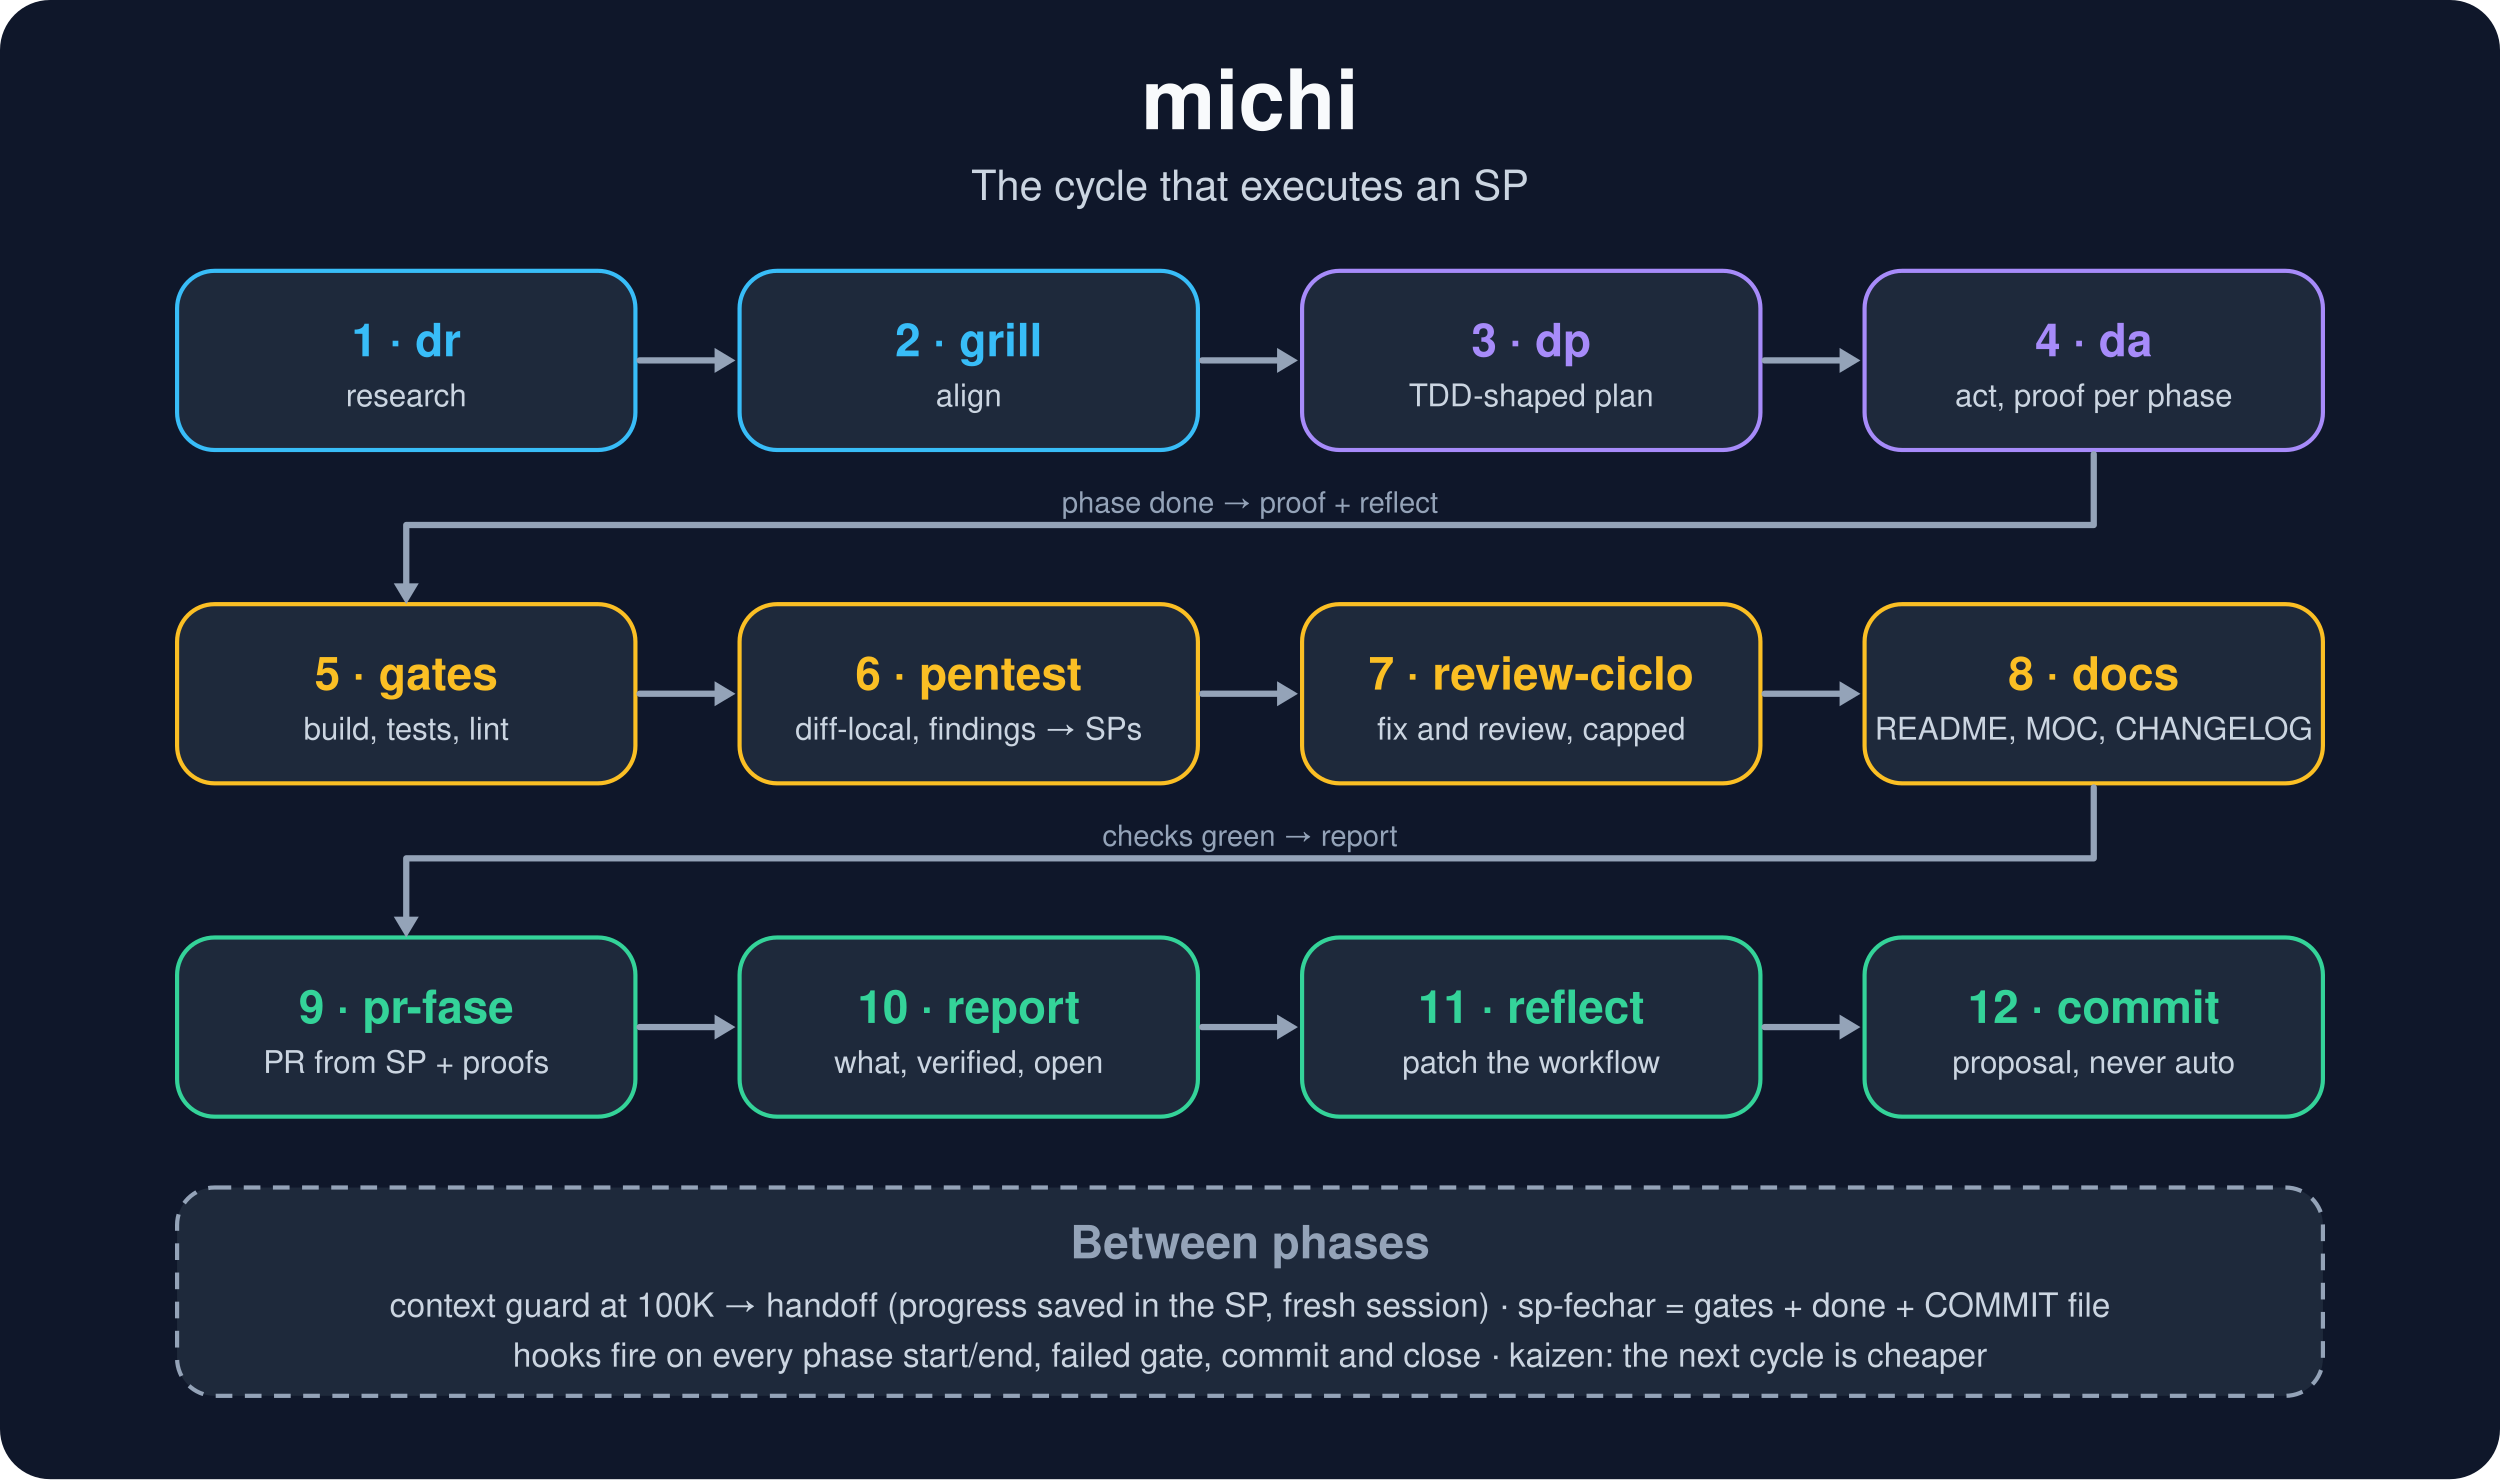
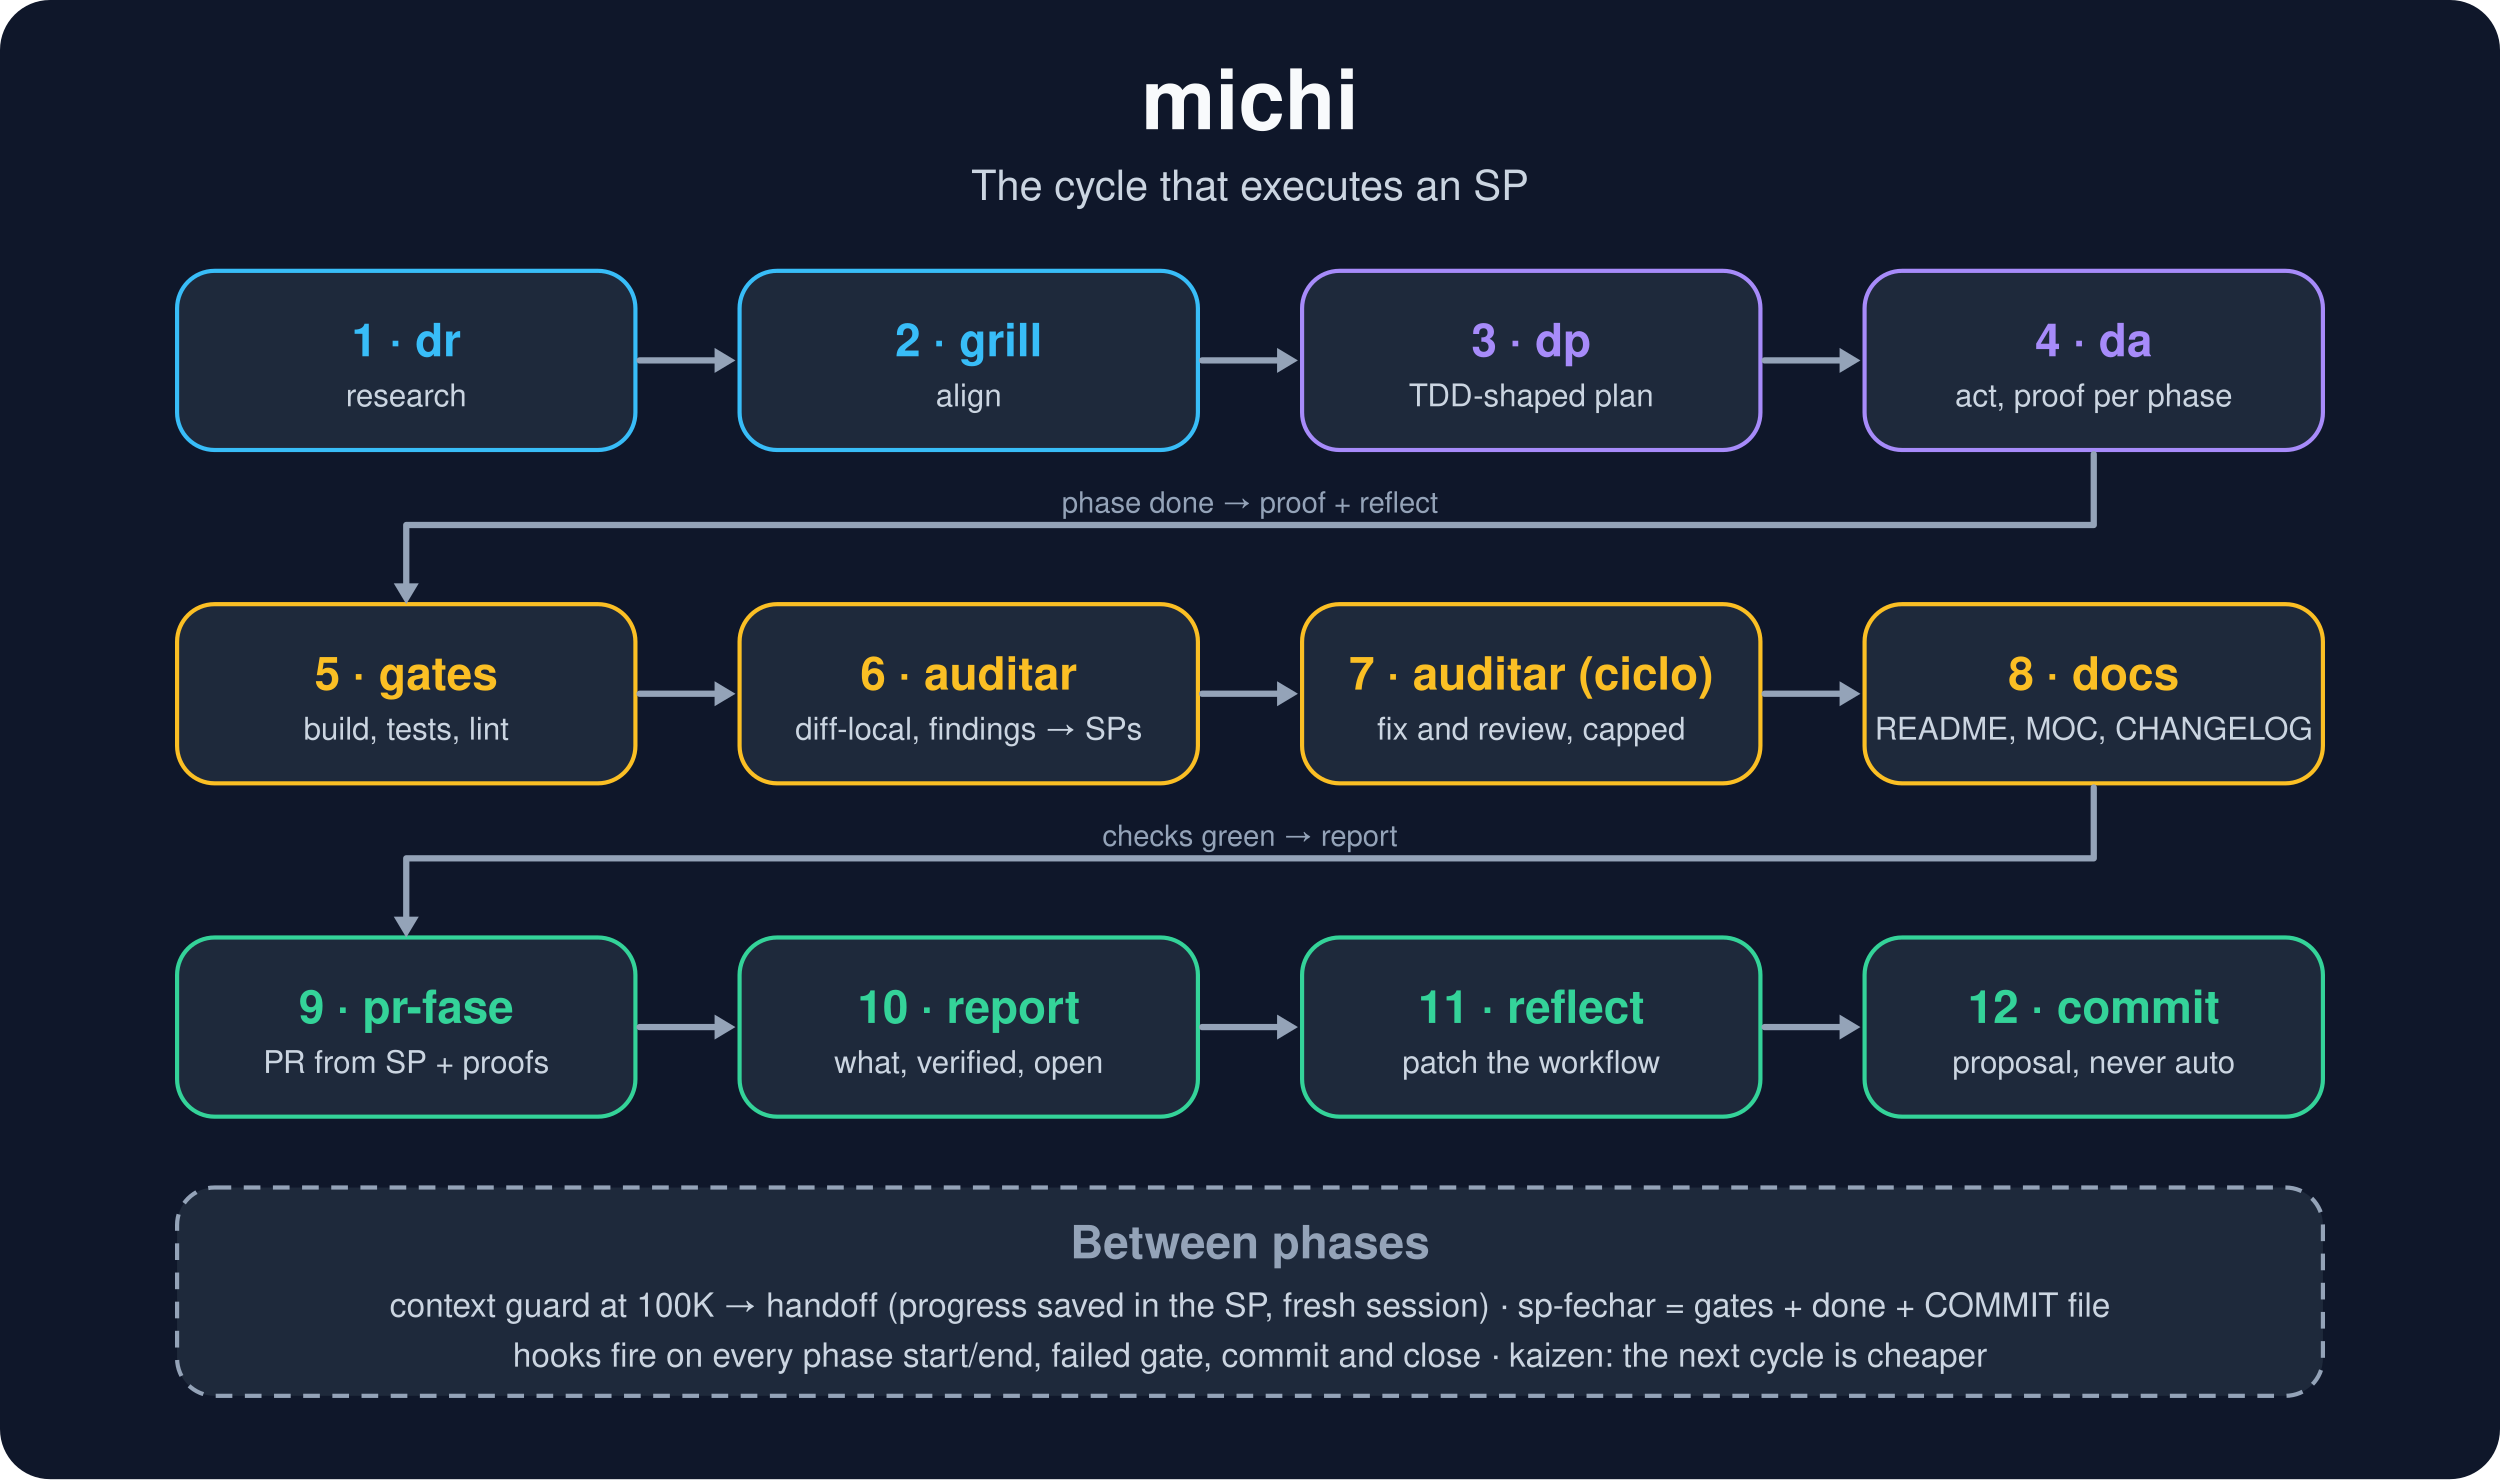
<svg xmlns="http://www.w3.org/2000/svg" width="1200" height="710" viewBox="0 0 1200 710" role="img" aria-labelledby="t d">
  <rect width="1200" height="710" rx="24" fill="#0f172a" />
  <g font-family="Segoe UI, Helvetica, Arial, sans-serif">
    <text x="600.0" y="62" text-anchor="middle" font-size="40" font-weight="700" fill="#f8fafc">michi</text>
    <text x="600.0" y="96" text-anchor="middle" font-size="20" fill="#cbd5e1">The cycle that executes an SP</text>
    <rect x="85" y="130" width="220" height="86" rx="18" fill="#1e293b" stroke="#38bdf8" stroke-width="2" />
    <text x="195.0" y="171.0" text-anchor="middle" font-size="22" font-weight="600" fill="#38bdf8">1 · dr</text>
    <text x="195.0" y="195.0" text-anchor="middle" font-size="15" fill="#cbd5e1">research</text>
    <path d="M307 173H345" stroke="#94a3b8" stroke-width="3" stroke-linecap="round" />
    <path d="M353 173l-10-6v12z" fill="#94a3b8" />
    <rect x="355" y="130" width="220" height="86" rx="18" fill="#1e293b" stroke="#38bdf8" stroke-width="2" />
    <text x="465.0" y="171.0" text-anchor="middle" font-size="22" font-weight="600" fill="#38bdf8">2 · grill</text>
    <text x="465.0" y="195.0" text-anchor="middle" font-size="15" fill="#cbd5e1">align</text>
    <path d="M577 173H615" stroke="#94a3b8" stroke-width="3" stroke-linecap="round" />
    <path d="M623 173l-10-6v12z" fill="#94a3b8" />
    <rect x="625" y="130" width="220" height="86" rx="18" fill="#1e293b" stroke="#a78bfa" stroke-width="2" />
    <text x="735.0" y="171.0" text-anchor="middle" font-size="22" font-weight="600" fill="#a78bfa">3 · dp</text>
    <text x="735.0" y="195.0" text-anchor="middle" font-size="15" fill="#cbd5e1">TDD-shaped plan</text>
    <path d="M847 173H885" stroke="#94a3b8" stroke-width="3" stroke-linecap="round" />
    <path d="M893 173l-10-6v12z" fill="#94a3b8" />
    <rect x="895" y="130" width="220" height="86" rx="18" fill="#1e293b" stroke="#a78bfa" stroke-width="2" />
    <text x="1005.0" y="171.0" text-anchor="middle" font-size="22" font-weight="600" fill="#a78bfa">4 · da</text>
    <text x="1005.0" y="195.0" text-anchor="middle" font-size="15" fill="#cbd5e1">act, proof per phase</text>
    <rect x="85" y="290" width="220" height="86" rx="18" fill="#1e293b" stroke="#fbbf24" stroke-width="2" />
    <text x="195.0" y="331.0" text-anchor="middle" font-size="22" font-weight="600" fill="#fbbf24">5 · gates</text>
    <text x="195.0" y="355.0" text-anchor="middle" font-size="15" fill="#cbd5e1">build, tests, lint</text>
    <path d="M307 333H345" stroke="#94a3b8" stroke-width="3" stroke-linecap="round" />
    <path d="M353 333l-10-6v12z" fill="#94a3b8" />
    <rect x="355" y="290" width="220" height="86" rx="18" fill="#1e293b" stroke="#fbbf24" stroke-width="2" />
-     <text x="465.0" y="331.0" text-anchor="middle" font-size="22" font-weight="600" fill="#fbbf24">6 · pentest</text>
+     <text x="465.0" y="331.0" text-anchor="middle" font-size="22" font-weight="600" fill="#fbbf24">6 · auditar</text>
    <text x="465.0" y="355.0" text-anchor="middle" font-size="15" fill="#cbd5e1">diff-local, findings → SPs</text>
    <path d="M577 333H615" stroke="#94a3b8" stroke-width="3" stroke-linecap="round" />
    <path d="M623 333l-10-6v12z" fill="#94a3b8" />
    <rect x="625" y="290" width="220" height="86" rx="18" fill="#1e293b" stroke="#fbbf24" stroke-width="2" />
-     <text x="735.0" y="331.0" text-anchor="middle" font-size="22" font-weight="600" fill="#fbbf24">7 · review-ciclo</text>
+     <text x="735.0" y="331.0" text-anchor="middle" font-size="22" font-weight="600" fill="#fbbf24">7 · auditar (ciclo)</text>
    <text x="735.0" y="355.0" text-anchor="middle" font-size="15" fill="#cbd5e1">fix and review, capped</text>
    <path d="M847 333H885" stroke="#94a3b8" stroke-width="3" stroke-linecap="round" />
    <path d="M893 333l-10-6v12z" fill="#94a3b8" />
    <rect x="895" y="290" width="220" height="86" rx="18" fill="#1e293b" stroke="#fbbf24" stroke-width="2" />
    <text x="1005.0" y="331.0" text-anchor="middle" font-size="22" font-weight="600" fill="#fbbf24">8 · docs</text>
    <text x="1005.0" y="355.0" text-anchor="middle" font-size="15" fill="#cbd5e1">README, MOC, CHANGELOG</text>
    <rect x="85" y="450" width="220" height="86" rx="18" fill="#1e293b" stroke="#34d399" stroke-width="2" />
    <text x="195.0" y="491.0" text-anchor="middle" font-size="22" font-weight="600" fill="#34d399">9 · pr-fase</text>
    <text x="195.0" y="515.0" text-anchor="middle" font-size="15" fill="#cbd5e1">PR from SP + proofs</text>
    <path d="M307 493H345" stroke="#94a3b8" stroke-width="3" stroke-linecap="round" />
    <path d="M353 493l-10-6v12z" fill="#94a3b8" />
    <rect x="355" y="450" width="220" height="86" rx="18" fill="#1e293b" stroke="#34d399" stroke-width="2" />
    <text x="465.0" y="491.0" text-anchor="middle" font-size="22" font-weight="600" fill="#34d399">10 · report</text>
    <text x="465.0" y="515.0" text-anchor="middle" font-size="15" fill="#cbd5e1">what, verified, open</text>
    <path d="M577 493H615" stroke="#94a3b8" stroke-width="3" stroke-linecap="round" />
    <path d="M623 493l-10-6v12z" fill="#94a3b8" />
    <rect x="625" y="450" width="220" height="86" rx="18" fill="#1e293b" stroke="#34d399" stroke-width="2" />
    <text x="735.0" y="491.0" text-anchor="middle" font-size="22" font-weight="600" fill="#34d399">11 · reflect</text>
    <text x="735.0" y="515.0" text-anchor="middle" font-size="15" fill="#cbd5e1">patch the workflow</text>
    <path d="M847 493H885" stroke="#94a3b8" stroke-width="3" stroke-linecap="round" />
    <path d="M893 493l-10-6v12z" fill="#94a3b8" />
    <rect x="895" y="450" width="220" height="86" rx="18" fill="#1e293b" stroke="#34d399" stroke-width="2" />
    <text x="1005.0" y="491.0" text-anchor="middle" font-size="22" font-weight="600" fill="#34d399">12 · commit</text>
    <text x="1005.0" y="515.0" text-anchor="middle" font-size="15" fill="#cbd5e1">proposal, never auto</text>
    <path d="M1005 218V252H195V282" stroke="#94a3b8" stroke-width="3" fill="none" stroke-linecap="round" stroke-linejoin="round" />
    <path d="M195 290l-6-10h12z" fill="#94a3b8" />
    <text x="600" y="246" text-anchor="middle" font-size="14" fill="#94a3b8">phase done → proof + reflect</text>
    <path d="M1005 378V412H195V442" stroke="#94a3b8" stroke-width="3" fill="none" stroke-linecap="round" stroke-linejoin="round" />
    <path d="M195 450l-6-10h12z" fill="#94a3b8" />
    <text x="600" y="406" text-anchor="middle" font-size="14" fill="#94a3b8">checks green → report</text>
    <rect x="85" y="570" width="1030" height="100" rx="18" fill="#1e293b" stroke="#94a3b8" stroke-width="2" stroke-dasharray="8 6" />
    <text x="600.0" y="604" text-anchor="middle" font-size="22" font-weight="700" fill="#94a3b8">Between phases</text>
    <text x="600.0" y="632" text-anchor="middle" font-size="16" fill="#cbd5e1">context guard at 100K → handoff (progress saved in the SP, fresh session) · sp-fechar = gates + done + COMMIT file</text>
    <text x="600.0" y="656" text-anchor="middle" font-size="16" fill="#cbd5e1">hooks fire on every phase start/end, failed gate, commit and close · kaizen: the next cycle is cheaper</text>
  </g>
</svg>
